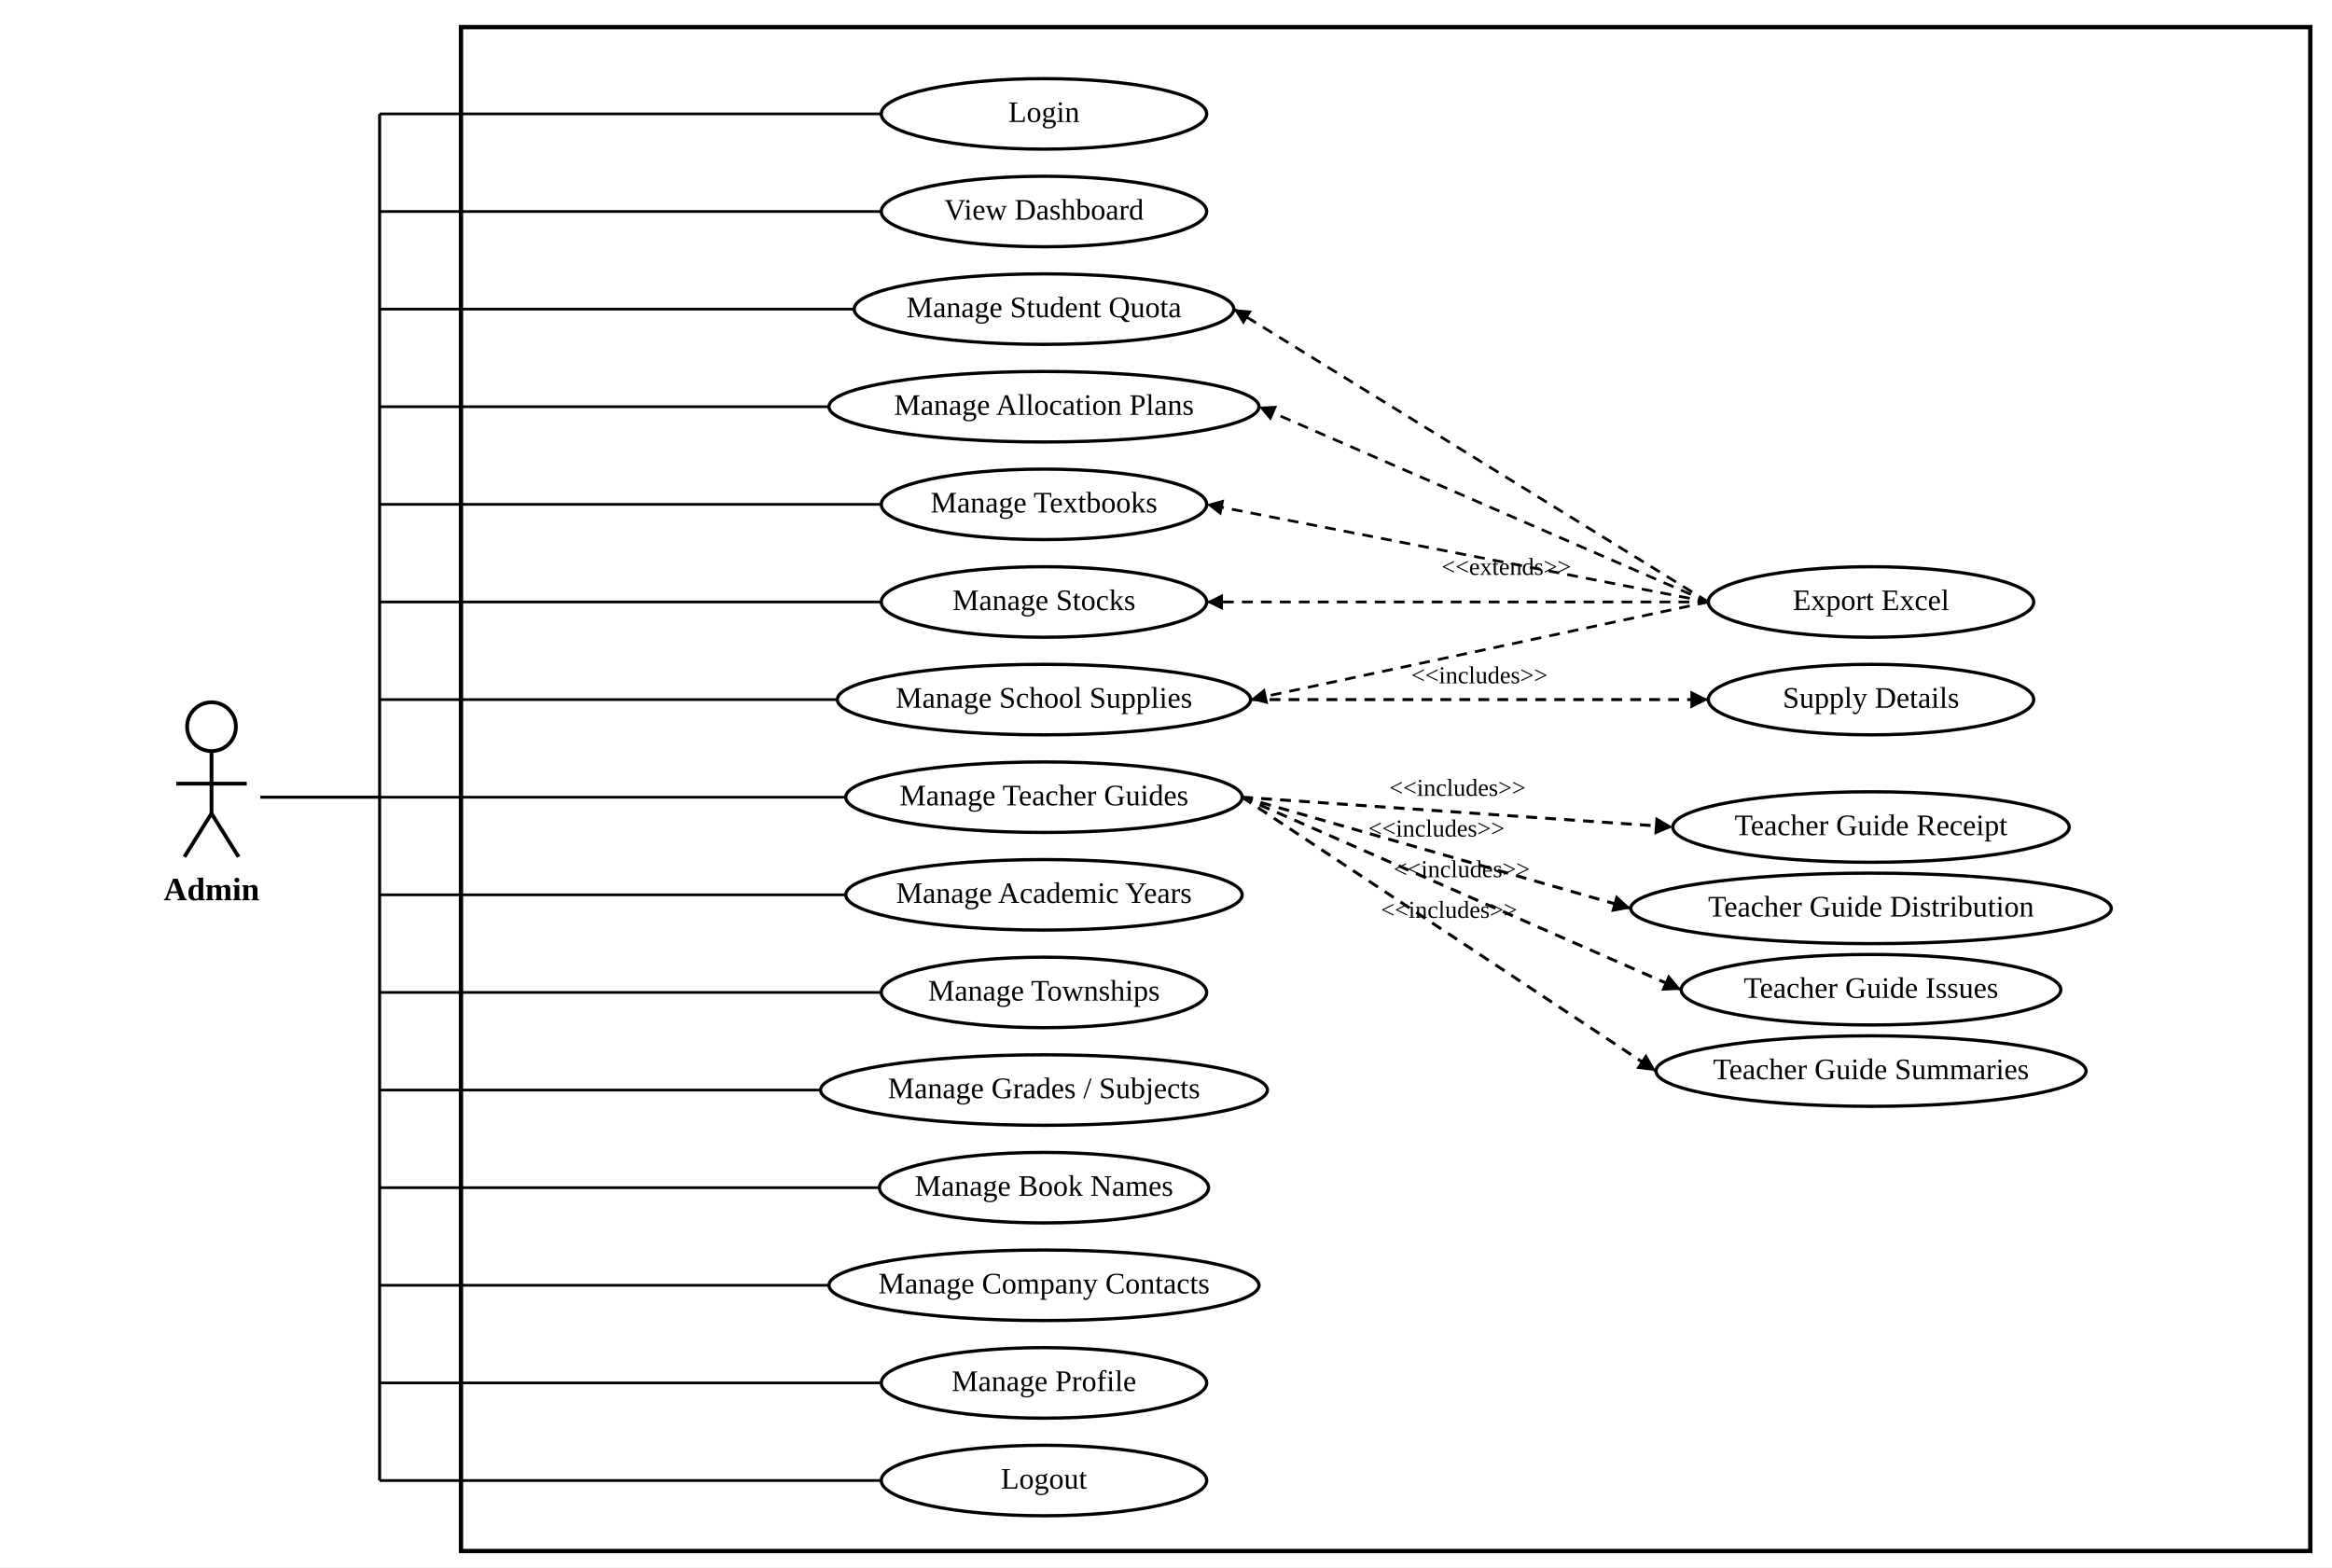
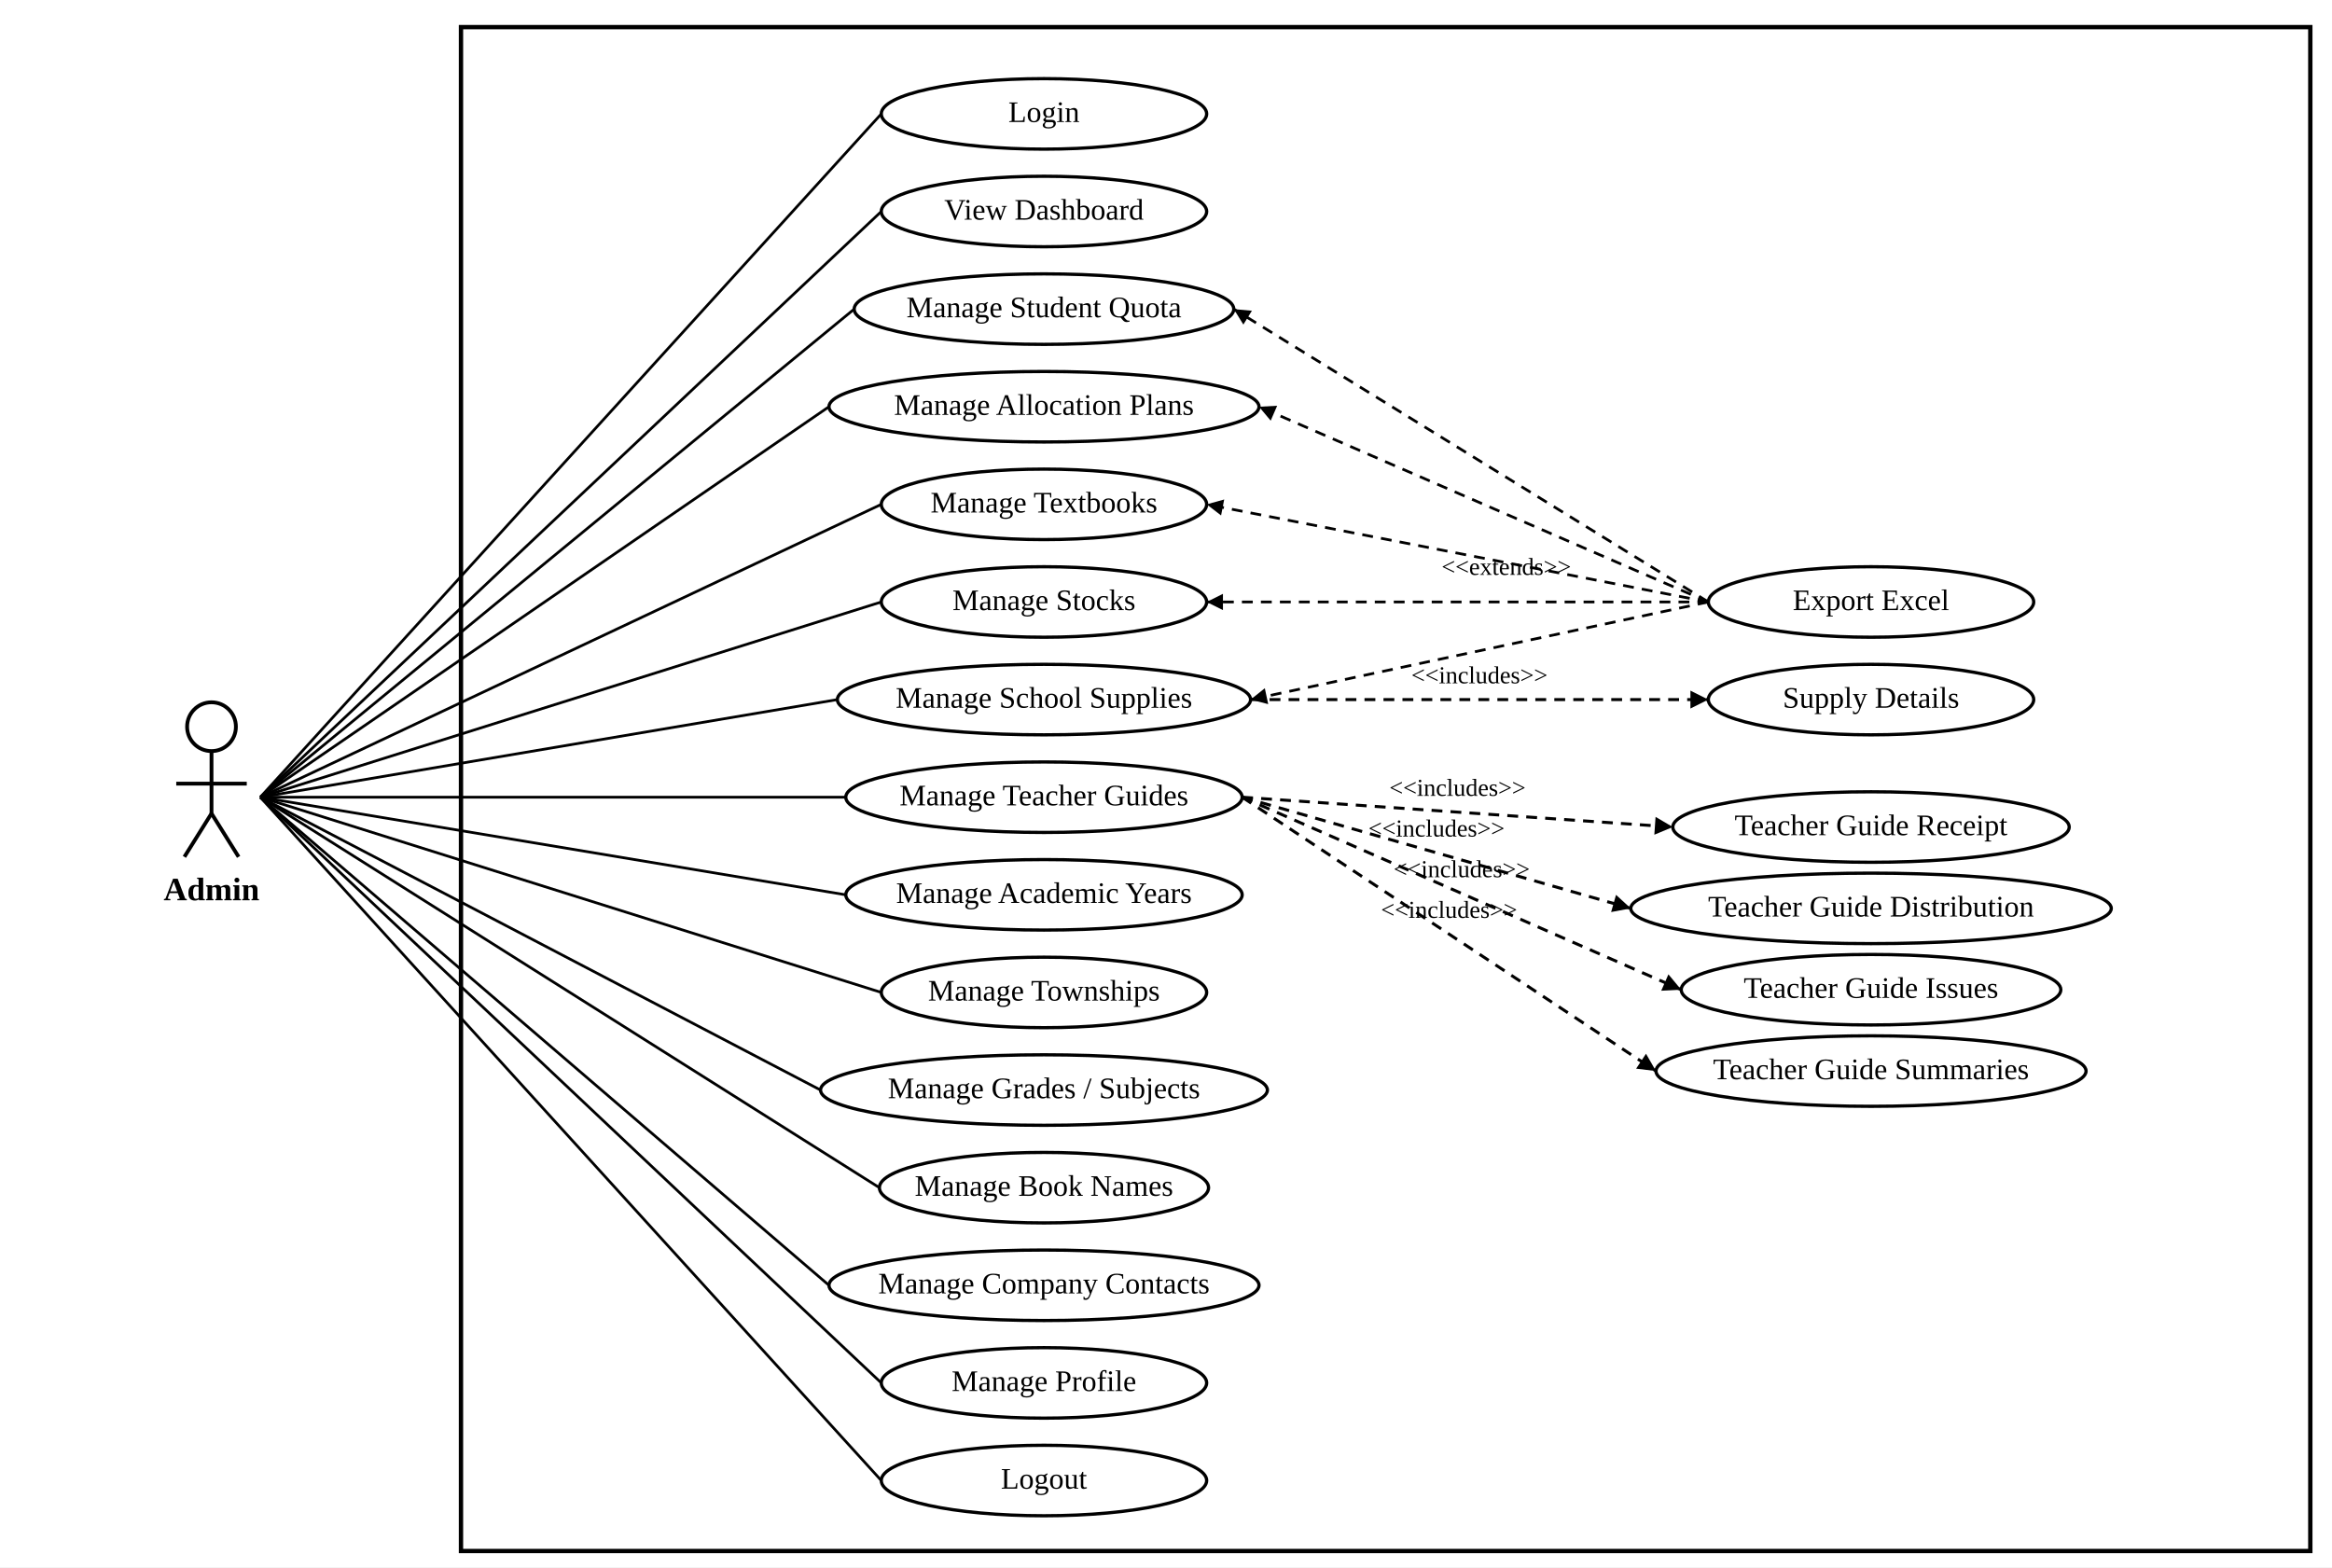
<svg xmlns="http://www.w3.org/2000/svg" width="860" height="578" viewBox="0 0 860 578">
  <defs>
    <marker id="arrow" markerWidth="7" markerHeight="7" refX="6" refY="3" orient="auto">
      <path d="M0,0 L6,3 L0,6 Z" fill="#000" />
    </marker>
  </defs>
  <rect width="860" height="578" fill="#fff" />
  <rect x="170" y="10" width="682" height="562" fill="none" stroke="#000" stroke-width="1.6" />
  <ellipse cx="385" cy="42" rx="60" ry="13" fill="#fff" stroke="#000" stroke-width="1.2" />
  <text x="385" y="45" text-anchor="middle" font-family="Times New Roman, Times, serif" font-size="11">Login</text>
  <ellipse cx="385" cy="78" rx="60" ry="13" fill="#fff" stroke="#000" stroke-width="1.2" />
  <text x="385" y="81" text-anchor="middle" font-family="Times New Roman, Times, serif" font-size="11">View Dashboard</text>
  <ellipse cx="385" cy="114" rx="70" ry="13" fill="#fff" stroke="#000" stroke-width="1.2" />
  <text x="385" y="117" text-anchor="middle" font-family="Times New Roman, Times, serif" font-size="11">Manage Student Quota</text>
  <ellipse cx="385" cy="150" rx="79.3" ry="13" fill="#fff" stroke="#000" stroke-width="1.2" />
  <text x="385" y="153" text-anchor="middle" font-family="Times New Roman, Times, serif" font-size="11">Manage Allocation Plans</text>
  <ellipse cx="385" cy="186" rx="60" ry="13" fill="#fff" stroke="#000" stroke-width="1.2" />
  <text x="385" y="189" text-anchor="middle" font-family="Times New Roman, Times, serif" font-size="11">Manage Textbooks</text>
  <ellipse cx="385" cy="222" rx="60" ry="13" fill="#fff" stroke="#000" stroke-width="1.2" />
  <text x="385" y="225" text-anchor="middle" font-family="Times New Roman, Times, serif" font-size="11">Manage Stocks</text>
  <ellipse cx="385" cy="258" rx="76.2" ry="13" fill="#fff" stroke="#000" stroke-width="1.2" />
  <text x="385" y="261" text-anchor="middle" font-family="Times New Roman, Times, serif" font-size="11">Manage School Supplies</text>
  <ellipse cx="385" cy="294" rx="73.1" ry="13" fill="#fff" stroke="#000" stroke-width="1.2" />
  <text x="385" y="297" text-anchor="middle" font-family="Times New Roman, Times, serif" font-size="11">Manage Teacher Guides</text>
  <ellipse cx="385" cy="330" rx="73.1" ry="13" fill="#fff" stroke="#000" stroke-width="1.2" />
  <text x="385" y="333" text-anchor="middle" font-family="Times New Roman, Times, serif" font-size="11">Manage Academic Years</text>
  <ellipse cx="385" cy="366" rx="60" ry="13" fill="#fff" stroke="#000" stroke-width="1.2" />
  <text x="385" y="369" text-anchor="middle" font-family="Times New Roman, Times, serif" font-size="11">Manage Townships</text>
  <ellipse cx="385" cy="402" rx="82.4" ry="13" fill="#fff" stroke="#000" stroke-width="1.2" />
  <text x="385" y="405" text-anchor="middle" font-family="Times New Roman, Times, serif" font-size="11">Manage Grades / Subjects</text>
  <ellipse cx="385" cy="438" rx="60.7" ry="13" fill="#fff" stroke="#000" stroke-width="1.2" />
  <text x="385" y="441" text-anchor="middle" font-family="Times New Roman, Times, serif" font-size="11">Manage Book Names</text>
  <ellipse cx="385" cy="474" rx="79.3" ry="13" fill="#fff" stroke="#000" stroke-width="1.2" />
  <text x="385" y="477" text-anchor="middle" font-family="Times New Roman, Times, serif" font-size="11">Manage Company Contacts</text>
  <ellipse cx="385" cy="510" rx="60" ry="13" fill="#fff" stroke="#000" stroke-width="1.2" />
  <text x="385" y="513" text-anchor="middle" font-family="Times New Roman, Times, serif" font-size="11">Manage Profile</text>
  <ellipse cx="385" cy="546" rx="60" ry="13" fill="#fff" stroke="#000" stroke-width="1.2" />
  <text x="385" y="549" text-anchor="middle" font-family="Times New Roman, Times, serif" font-size="11">Logout</text>
  <ellipse cx="690" cy="222" rx="60" ry="13" fill="#fff" stroke="#000" stroke-width="1.2" />
  <text x="690" y="225" text-anchor="middle" font-family="Times New Roman, Times, serif" font-size="11">Export Excel</text>
  <line x1="630" y1="222" x2="455" y2="114" stroke="#000" stroke-width="1" stroke-dasharray="4 3" marker-end="url(#arrow)" />
  <line x1="630" y1="222" x2="464.3" y2="150" stroke="#000" stroke-width="1" stroke-dasharray="4 3" marker-end="url(#arrow)" />
  <line x1="630" y1="222" x2="445" y2="186" stroke="#000" stroke-width="1" stroke-dasharray="4 3" marker-end="url(#arrow)" />
  <line x1="630" y1="222" x2="445" y2="222" stroke="#000" stroke-width="1" stroke-dasharray="4 3" marker-end="url(#arrow)" />
  <line x1="630" y1="222" x2="461.2" y2="258" stroke="#000" stroke-width="1" stroke-dasharray="4 3" marker-end="url(#arrow)" />
  <text x="555.5" y="212" text-anchor="middle" font-family="Times New Roman, Times, serif" font-size="9">&lt;&lt;extends&gt;&gt;</text>
  <ellipse cx="690" cy="258" rx="60" ry="13" fill="#fff" stroke="#000" stroke-width="1.2" />
  <text x="690" y="261" text-anchor="middle" font-family="Times New Roman, Times, serif" font-size="11">Supply Details</text>
  <line x1="461.2" y1="258" x2="630" y2="258" stroke="#000" stroke-width="1.1" stroke-dasharray="4 3" marker-end="url(#arrow)" />
  <text x="545.6" y="252" text-anchor="middle" font-family="Times New Roman, Times, serif" font-size="9">&lt;&lt;includes&gt;&gt;</text>
  <ellipse cx="690" cy="305" rx="73.1" ry="13" fill="#fff" stroke="#000" stroke-width="1.2" />
  <text x="690" y="308" text-anchor="middle" font-family="Times New Roman, Times, serif" font-size="11">Teacher Guide Receipt</text>
  <line x1="458.1" y1="294" x2="616.9" y2="305" stroke="#000" stroke-width="1.1" stroke-dasharray="4 3" marker-end="url(#arrow)" />
  <text x="537.5" y="293.5" text-anchor="middle" font-family="Times New Roman, Times, serif" font-size="9">&lt;&lt;includes&gt;&gt;</text>
  <ellipse cx="690" cy="335" rx="88.6" ry="13" fill="#fff" stroke="#000" stroke-width="1.2" />
  <text x="690" y="338" text-anchor="middle" font-family="Times New Roman, Times, serif" font-size="11">Teacher Guide Distribution</text>
  <line x1="458.1" y1="294" x2="601.4" y2="335" stroke="#000" stroke-width="1.1" stroke-dasharray="4 3" marker-end="url(#arrow)" />
  <text x="529.75" y="308.5" text-anchor="middle" font-family="Times New Roman, Times, serif" font-size="9">&lt;&lt;includes&gt;&gt;</text>
  <ellipse cx="690" cy="365" rx="70" ry="13" fill="#fff" stroke="#000" stroke-width="1.2" />
  <text x="690" y="368" text-anchor="middle" font-family="Times New Roman, Times, serif" font-size="11">Teacher Guide Issues</text>
  <line x1="458.1" y1="294" x2="620" y2="365" stroke="#000" stroke-width="1.1" stroke-dasharray="4 3" marker-end="url(#arrow)" />
  <text x="539.05" y="323.5" text-anchor="middle" font-family="Times New Roman, Times, serif" font-size="9">&lt;&lt;includes&gt;&gt;</text>
  <ellipse cx="690" cy="395" rx="79.3" ry="13" fill="#fff" stroke="#000" stroke-width="1.2" />
  <text x="690" y="398" text-anchor="middle" font-family="Times New Roman, Times, serif" font-size="11">Teacher Guide Summaries</text>
  <line x1="458.1" y1="294" x2="610.7" y2="395" stroke="#000" stroke-width="1.1" stroke-dasharray="4 3" marker-end="url(#arrow)" />
  <text x="534.4" y="338.5" text-anchor="middle" font-family="Times New Roman, Times, serif" font-size="9">&lt;&lt;includes&gt;&gt;</text>
  <circle cx="78" cy="268" r="9" fill="#fff" stroke="#000" stroke-width="1.4" />
  <line x1="78" y1="277" x2="78" y2="300" stroke="#000" stroke-width="1.4" />
  <line x1="65" y1="289" x2="91" y2="289" stroke="#000" stroke-width="1.4" />
  <line x1="78" y1="300" x2="68" y2="316" stroke="#000" stroke-width="1.4" />
  <line x1="78" y1="300" x2="88" y2="316" stroke="#000" stroke-width="1.4" />
  <text x="78" y="332" text-anchor="middle" font-family="Times New Roman, Times, serif" font-size="12" font-weight="bold">Admin</text>
-   <line x1="96" y1="294" x2="140" y2="294" stroke="#000" stroke-width="1.1" />
-   <line x1="140" y1="42" x2="140" y2="546" stroke="#000" stroke-width="1.1" />
-   <line x1="140" y1="42" x2="325" y2="42" stroke="#000" stroke-width="1" />
-   <line x1="140" y1="78" x2="325" y2="78" stroke="#000" stroke-width="1" />
-   <line x1="140" y1="114" x2="315" y2="114" stroke="#000" stroke-width="1" />
-   <line x1="140" y1="150" x2="305.7" y2="150" stroke="#000" stroke-width="1" />
-   <line x1="140" y1="186" x2="325" y2="186" stroke="#000" stroke-width="1" />
-   <line x1="140" y1="222" x2="325" y2="222" stroke="#000" stroke-width="1" />
-   <line x1="140" y1="258" x2="308.8" y2="258" stroke="#000" stroke-width="1" />
-   <line x1="140" y1="294" x2="311.9" y2="294" stroke="#000" stroke-width="1" />
-   <line x1="140" y1="330" x2="311.9" y2="330" stroke="#000" stroke-width="1" />
-   <line x1="140" y1="366" x2="325" y2="366" stroke="#000" stroke-width="1" />
-   <line x1="140" y1="402" x2="302.6" y2="402" stroke="#000" stroke-width="1" />
-   <line x1="140" y1="438" x2="324.3" y2="438" stroke="#000" stroke-width="1" />
-   <line x1="140" y1="474" x2="305.7" y2="474" stroke="#000" stroke-width="1" />
-   <line x1="140" y1="510" x2="325" y2="510" stroke="#000" stroke-width="1" />
-   <line x1="140" y1="546" x2="325" y2="546" stroke="#000" stroke-width="1" />
+   <line x1="96" y1="294" x2="325" y2="42" stroke="#000" stroke-width="1" />
+   <line x1="96" y1="294" x2="325" y2="78" stroke="#000" stroke-width="1" />
+   <line x1="96" y1="294" x2="315" y2="114" stroke="#000" stroke-width="1" />
+   <line x1="96" y1="294" x2="305.7" y2="150" stroke="#000" stroke-width="1" />
+   <line x1="96" y1="294" x2="325" y2="186" stroke="#000" stroke-width="1" />
+   <line x1="96" y1="294" x2="325" y2="222" stroke="#000" stroke-width="1" />
+   <line x1="96" y1="294" x2="308.8" y2="258" stroke="#000" stroke-width="1" />
+   <line x1="96" y1="294" x2="311.9" y2="294" stroke="#000" stroke-width="1" />
+   <line x1="96" y1="294" x2="311.9" y2="330" stroke="#000" stroke-width="1" />
+   <line x1="96" y1="294" x2="325" y2="366" stroke="#000" stroke-width="1" />
+   <line x1="96" y1="294" x2="302.6" y2="402" stroke="#000" stroke-width="1" />
+   <line x1="96" y1="294" x2="324.3" y2="438" stroke="#000" stroke-width="1" />
+   <line x1="96" y1="294" x2="305.7" y2="474" stroke="#000" stroke-width="1" />
+   <line x1="96" y1="294" x2="325" y2="510" stroke="#000" stroke-width="1" />
+   <line x1="96" y1="294" x2="325" y2="546" stroke="#000" stroke-width="1" />
</svg>
